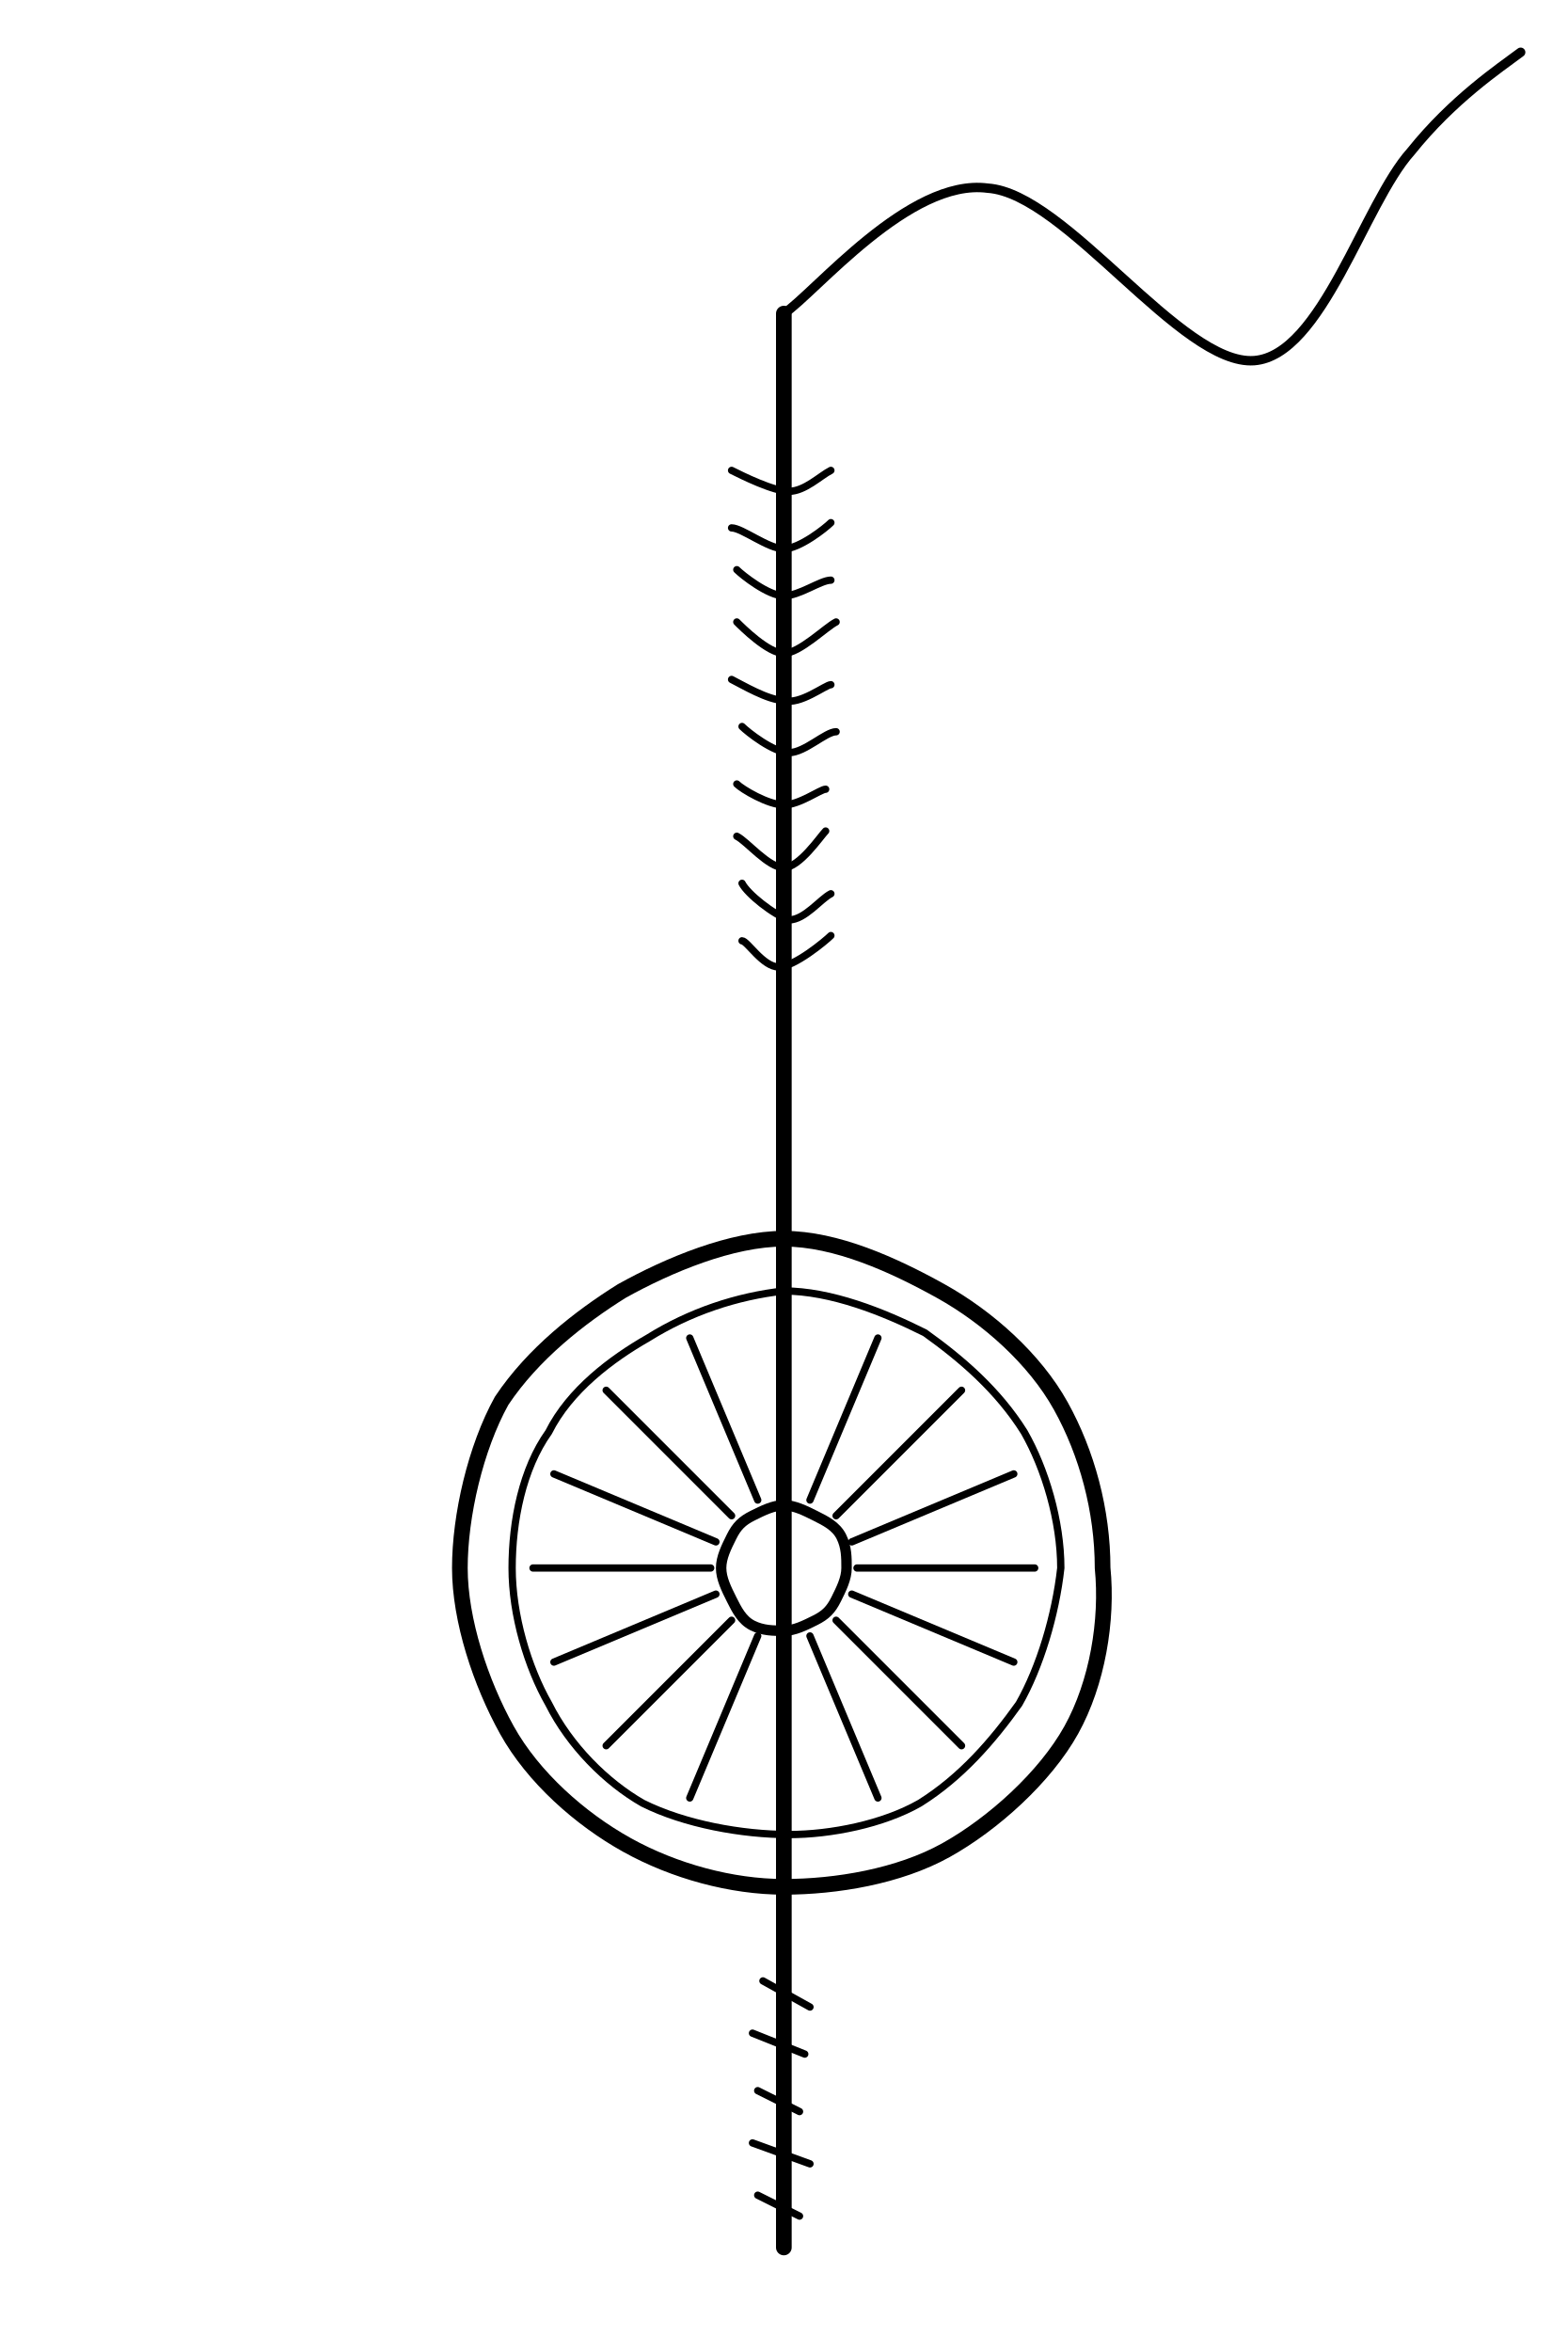
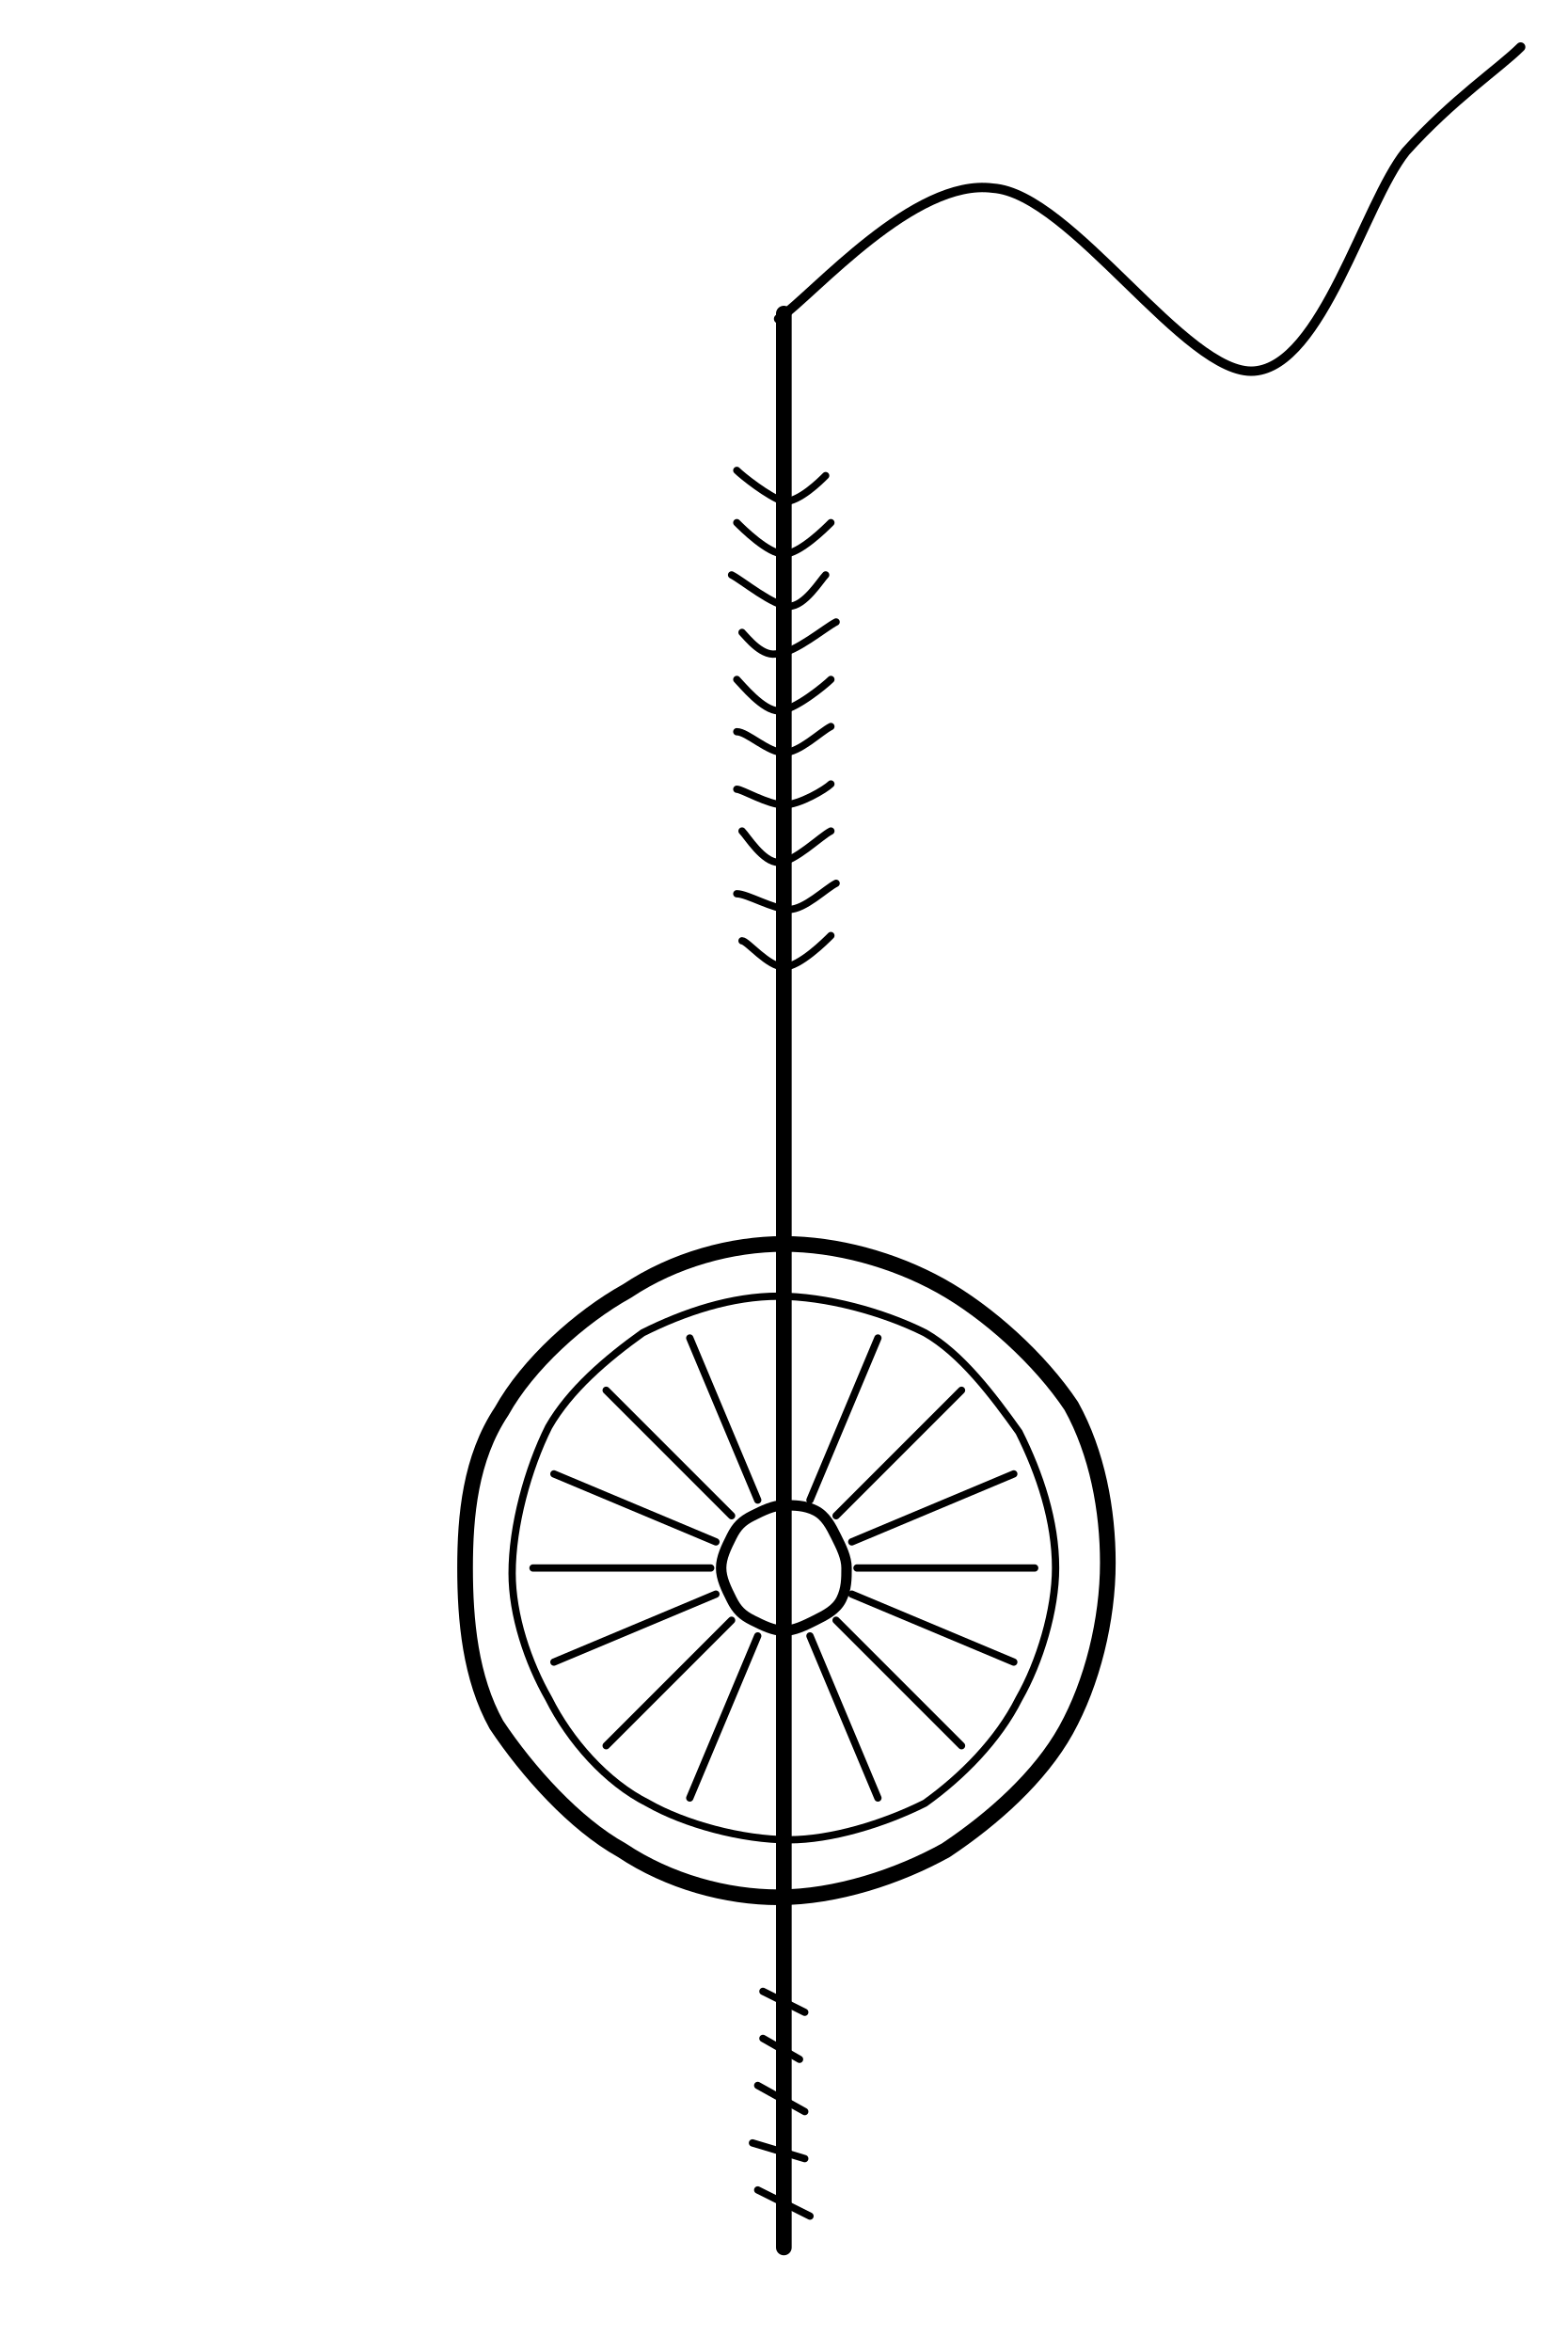
<svg xmlns="http://www.w3.org/2000/svg" viewBox="0 0 300 450" fill="none" stroke="currentColor" stroke-linecap="round" stroke-linejoin="round" aria-hidden="true" focusable="false">
  <line x1="150" y1="60" x2="150" y2="430" stroke-width="3" />
-   <path d="M211 300C212 310 210 322 205 331C200 340 190 349 181 354C172 359 160 361 150 361C140 361 129 358 120 353C111 348 102 340 97 331C92 322 88 310 88 300C88 290 91 277 96 268C102 259 111 252 119 247C128 242 140 237 150 237C160 237 171 242 180 247C189 252 198 260 203 269C208 278 211 289 211 300Z" stroke-width="3" />
-   <path d="M203 300C202 309 199 319 195 326C190 333 184 340 176 345C169 349 159 351 151 351C142 351 131 349 123 345C116 341 109 334 105 326C101 319 98 309 98 300C98 291 100 281 105 274C109 266 117 260 124 256C132 251 141 248 150 247C159 247 169 251 177 255C184 260 191 266 196 274C200 281 203 291 203 300Z" stroke-width="1.4" />
+   <path d="M212 299C212 310 209 322 204 331C199 340 190 348 181 354C172 359 160 363 149 363C139 363 128 360 119 354C110 349 101 339 95 330C90 321 89 310 89 300C89 290 90 279 96 270C101 261 111 252 120 247C129 241 140 238 150 238C160 238 171 241 180 246C189 251 199 260 205 269C210 278 212 289 212 299Z" stroke-width="3" />
+   <path d="M202 300C202 308 199 318 195 325C191 333 184 340 177 345C169 349 159 352 151 352C142 352 131 349 124 345C116 341 109 333 105 325C101 318 98 309 98 301C98 292 101 281 105 273C109 266 116 260 123 255C131 251 140 248 149 248C158 248 169 251 177 255C184 259 190 267 195 274C199 282 202 291 202 300Z" stroke-width="1.4" />
  <line x1="164" y1="300" x2="198" y2="300" stroke-width="1.4" />
  <line x1="163" y1="305" x2="194" y2="318" stroke-width="1.4" />
  <line x1="160" y1="310" x2="184" y2="334" stroke-width="1.4" />
  <line x1="155" y1="313" x2="168" y2="344" stroke-width="1.4" />
  <line x1="150" y1="314" x2="150" y2="348" stroke-width="1.4" />
  <line x1="145" y1="313" x2="132" y2="344" stroke-width="1.4" />
  <line x1="140" y1="310" x2="116" y2="334" stroke-width="1.4" />
  <line x1="137" y1="305" x2="106" y2="318" stroke-width="1.4" />
  <line x1="136" y1="300" x2="102" y2="300" stroke-width="1.4" />
  <line x1="137" y1="295" x2="106" y2="282" stroke-width="1.4" />
  <line x1="140" y1="290" x2="116" y2="266" stroke-width="1.4" />
  <line x1="145" y1="287" x2="132" y2="256" stroke-width="1.4" />
  <line x1="150" y1="286" x2="150" y2="252" stroke-width="1.4" />
  <line x1="155" y1="287" x2="168" y2="256" stroke-width="1.4" />
  <line x1="160" y1="290" x2="184" y2="266" stroke-width="1.4" />
  <line x1="163" y1="295" x2="194" y2="282" stroke-width="1.4" />
-   <path d="M162 300C162 302 161 304 160 306C159 308 158 309 156 310C154 311 152 312 150 312C148 312 146 312 144 311C142 310 141 308 140 306C139 304 138 302 138 300C138 298 139 296 140 294C141 292 142 291 144 290C146 289 148 288 150 288C152 288 154 289 156 290C158 291 160 292 161 294C162 296 162 298 162 300Z" stroke-width="2" />
-   <path d="M140 90C142 91 148 94 151 94C154 94 157 91 159 90" stroke-width="1.4" />
-   <path d="M140 101C142 101 147 105 150 105C153 105 158 101 159 100" stroke-width="1.4" />
-   <path d="M141 109C142 110 147 114 150 114C153 114 157 111 159 111" stroke-width="1.4" />
-   <path d="M141 119C142 120 147 125 150 125C153 125 158 120 160 119" stroke-width="1.4" />
-   <path d="M140 130C142 131 147 134 150 134C153 135 158 131 159 131" stroke-width="1.4" />
-   <path d="M142 139C143 140 148 144 151 144C154 144 158 140 160 140" stroke-width="1.4" />
-   <path d="M141 150C142 151 147 154 150 154C153 154 157 151 158 151" stroke-width="1.4" />
-   <path d="M141 160C143 161 147 166 150 166C153 166 157 160 158 159" stroke-width="1.4" />
-   <path d="M142 169C143 171 148 175 151 176C154 176 157 172 159 171" stroke-width="1.4" />
-   <path d="M142 180C143 180 146 185 149 185C152 185 158 180 159 179" stroke-width="1.4" />
-   <path d="M150 60C156 56 174 34 189 36C204 37 226 70 240 69C253 68 261 39 270 29C278 19 287 13 291 10" stroke-width="1.8" />
-   <path d="M146 379 L155 384" stroke-width="1.4" />
-   <path d="M144 389 L154 393" stroke-width="1.4" />
-   <path d="M145 400 L153 404" stroke-width="1.4" />
-   <path d="M144 410 L155 414" stroke-width="1.4" />
-   <path d="M145 420 L153 424" stroke-width="1.4" />
+   <path d="M162 300C162 302 162 304 161 306C160 308 158 309 156 310C154 311 152 312 150 312C148 312 146 311 144 310C142 309 141 308 140 306C139 304 138 302 138 300C138 298 139 296 140 294C141 292 142 291 144 290C146 289 148 288 150 288C152 288 154 288 156 289C158 290 159 292 160 294C161 296 162 298 162 300Z" stroke-width="2" />
+   <path d="M141 90C142 91 147 95 150 96C153 96 157 92 158 91" stroke-width="1.4" />
+   <path d="M141 100C142 101 147 106 150 106C153 106 158 101 159 100" stroke-width="1.4" />
+   <path d="M140 110C142 111 148 116 151 116C154 116 157 111 158 110" stroke-width="1.4" />
+   <path d="M142 121C143 122 146 126 149 125C152 125 158 120 160 119" stroke-width="1.4" />
+   <path d="M141 130C142 131 146 136 149 136C152 136 158 131 159 130" stroke-width="1.4" />
+   <path d="M141 140C143 140 147 144 150 144C153 144 157 140 159 139" stroke-width="1.4" />
+   <path d="M141 151C142 151 147 154 150 154C153 154 158 151 159 150" stroke-width="1.4" />
+   <path d="M142 159C143 160 146 165 149 165C152 165 157 160 159 159" stroke-width="1.4" />
+   <path d="M141 171C143 171 148 174 151 174C154 174 158 170 160 169" stroke-width="1.4" />
+   <path d="M142 180C143 180 147 185 150 185C153 185 158 180 159 179" stroke-width="1.4" />
+   <path d="M149 61C156 56 175 34 190 36C205 37 227 72 240 71C253 70 261 39 269 29C278 19 287 13 291 9" stroke-width="1.8" />
+   <path d="M146 381 L154 385" stroke-width="1.4" />
+   <path d="M146 390 L153 394" stroke-width="1.4" />
+   <path d="M145 399 L154 404" stroke-width="1.4" />
+   <path d="M144 410 L154 413" stroke-width="1.4" />
+   <path d="M145 419 L155 424" stroke-width="1.4" />
</svg>
